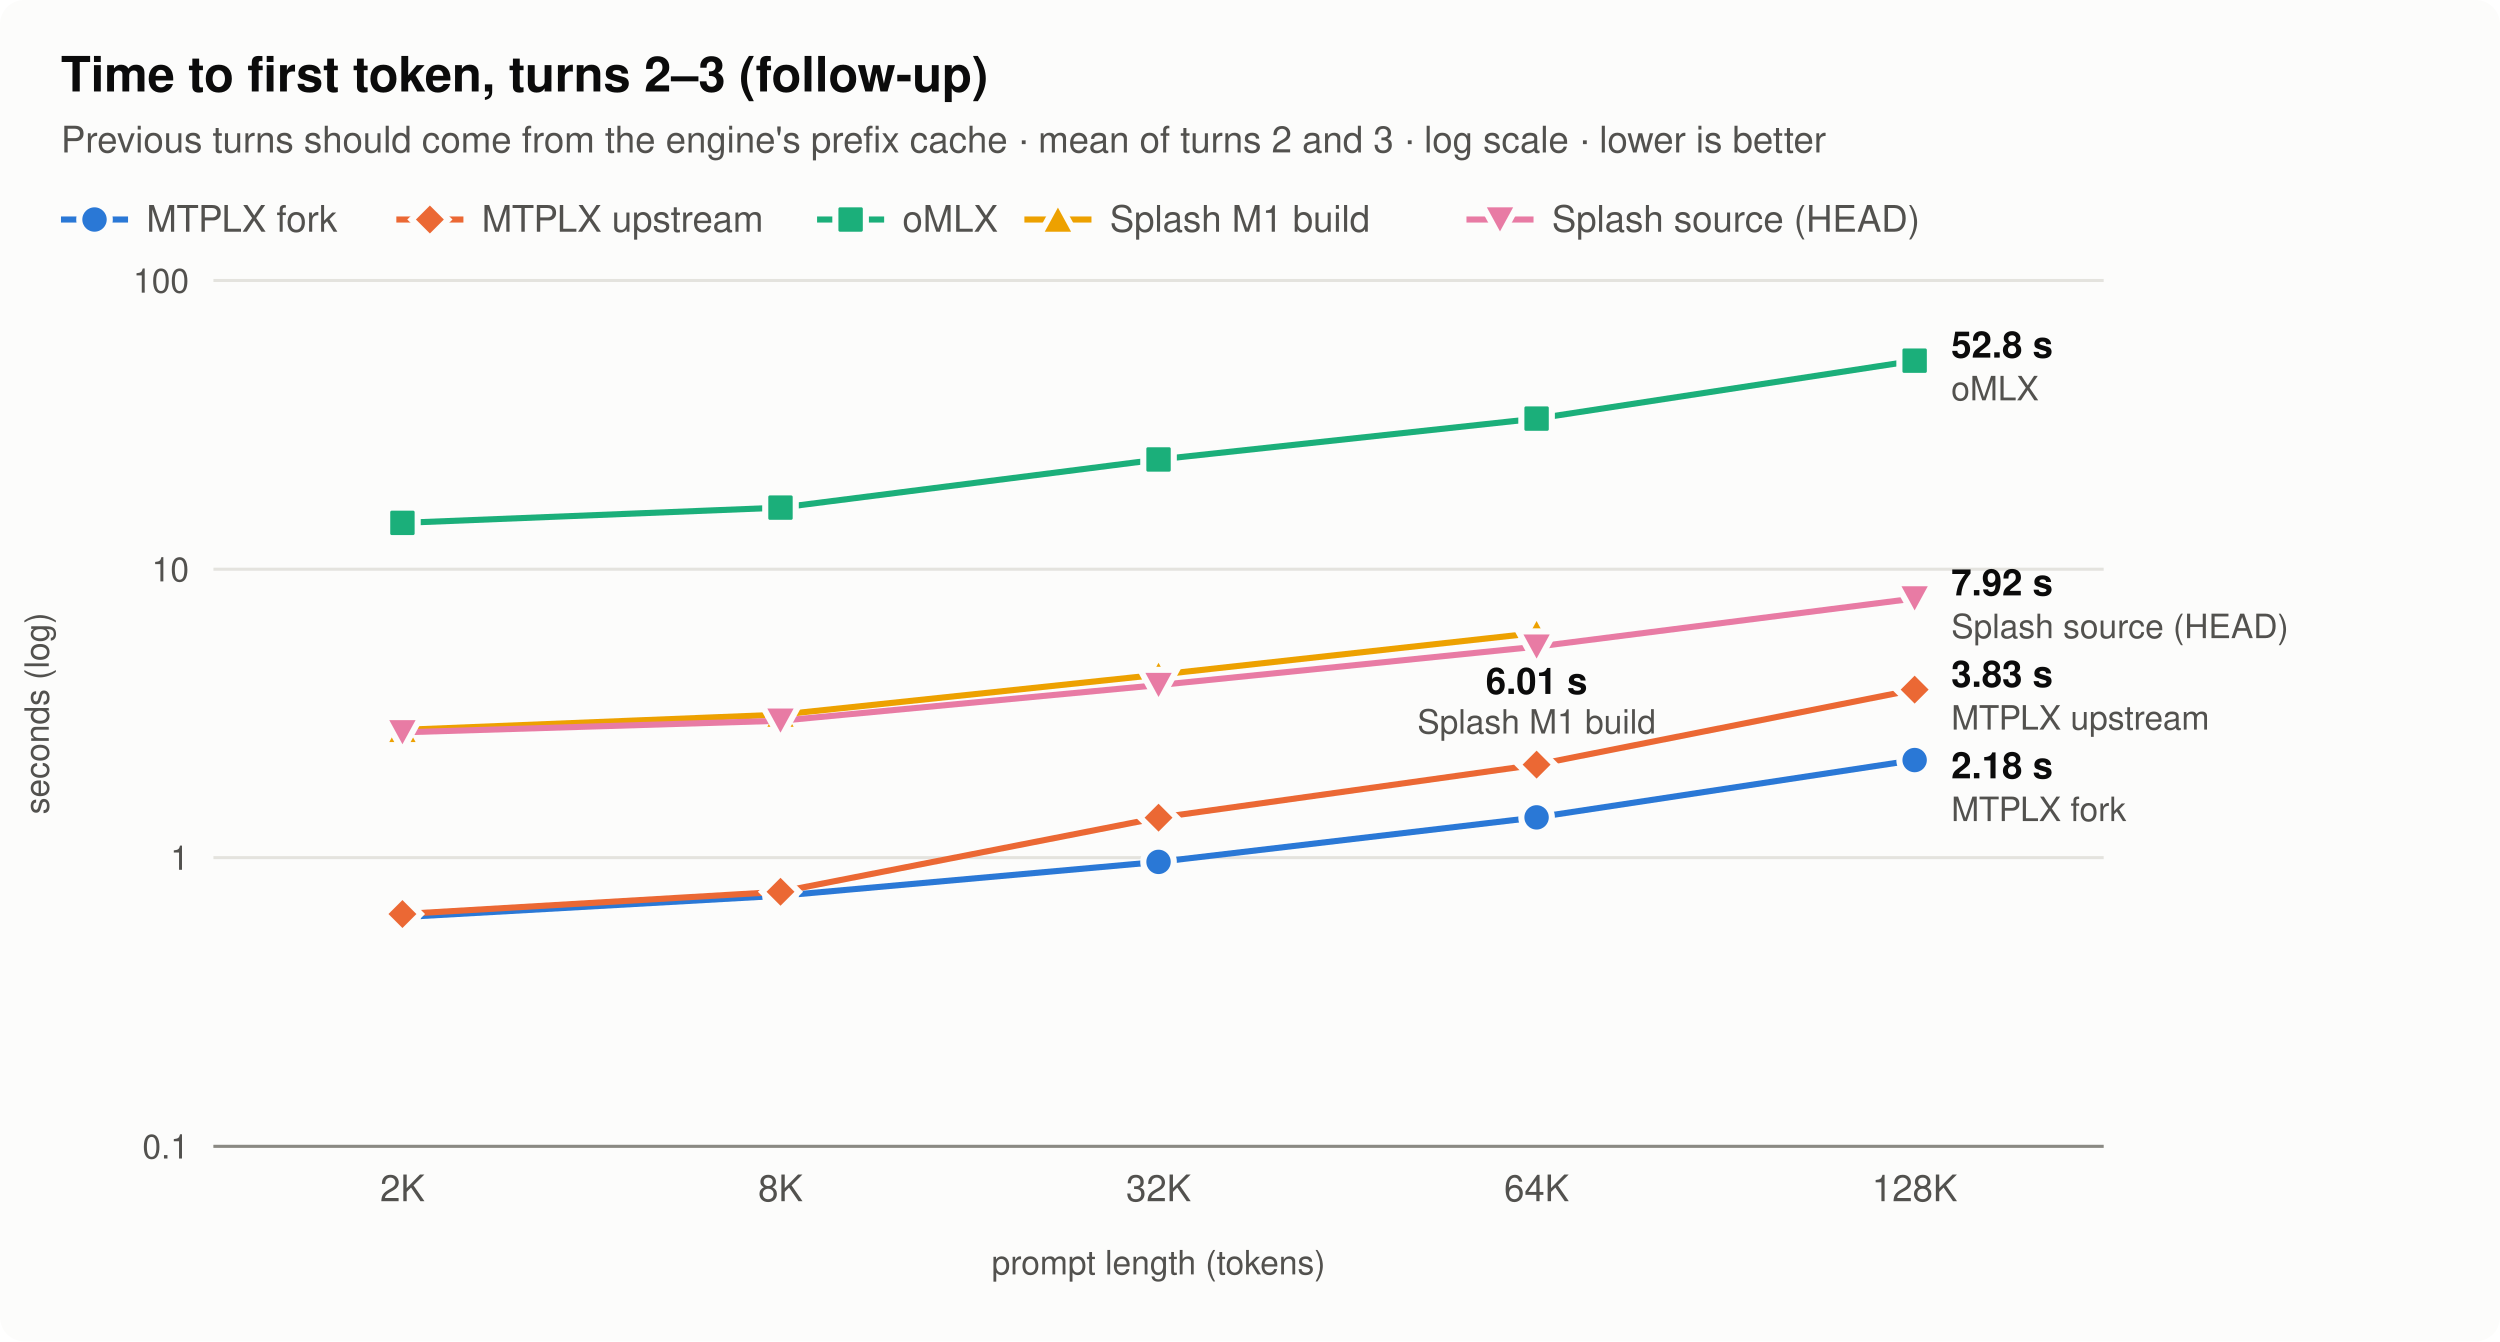
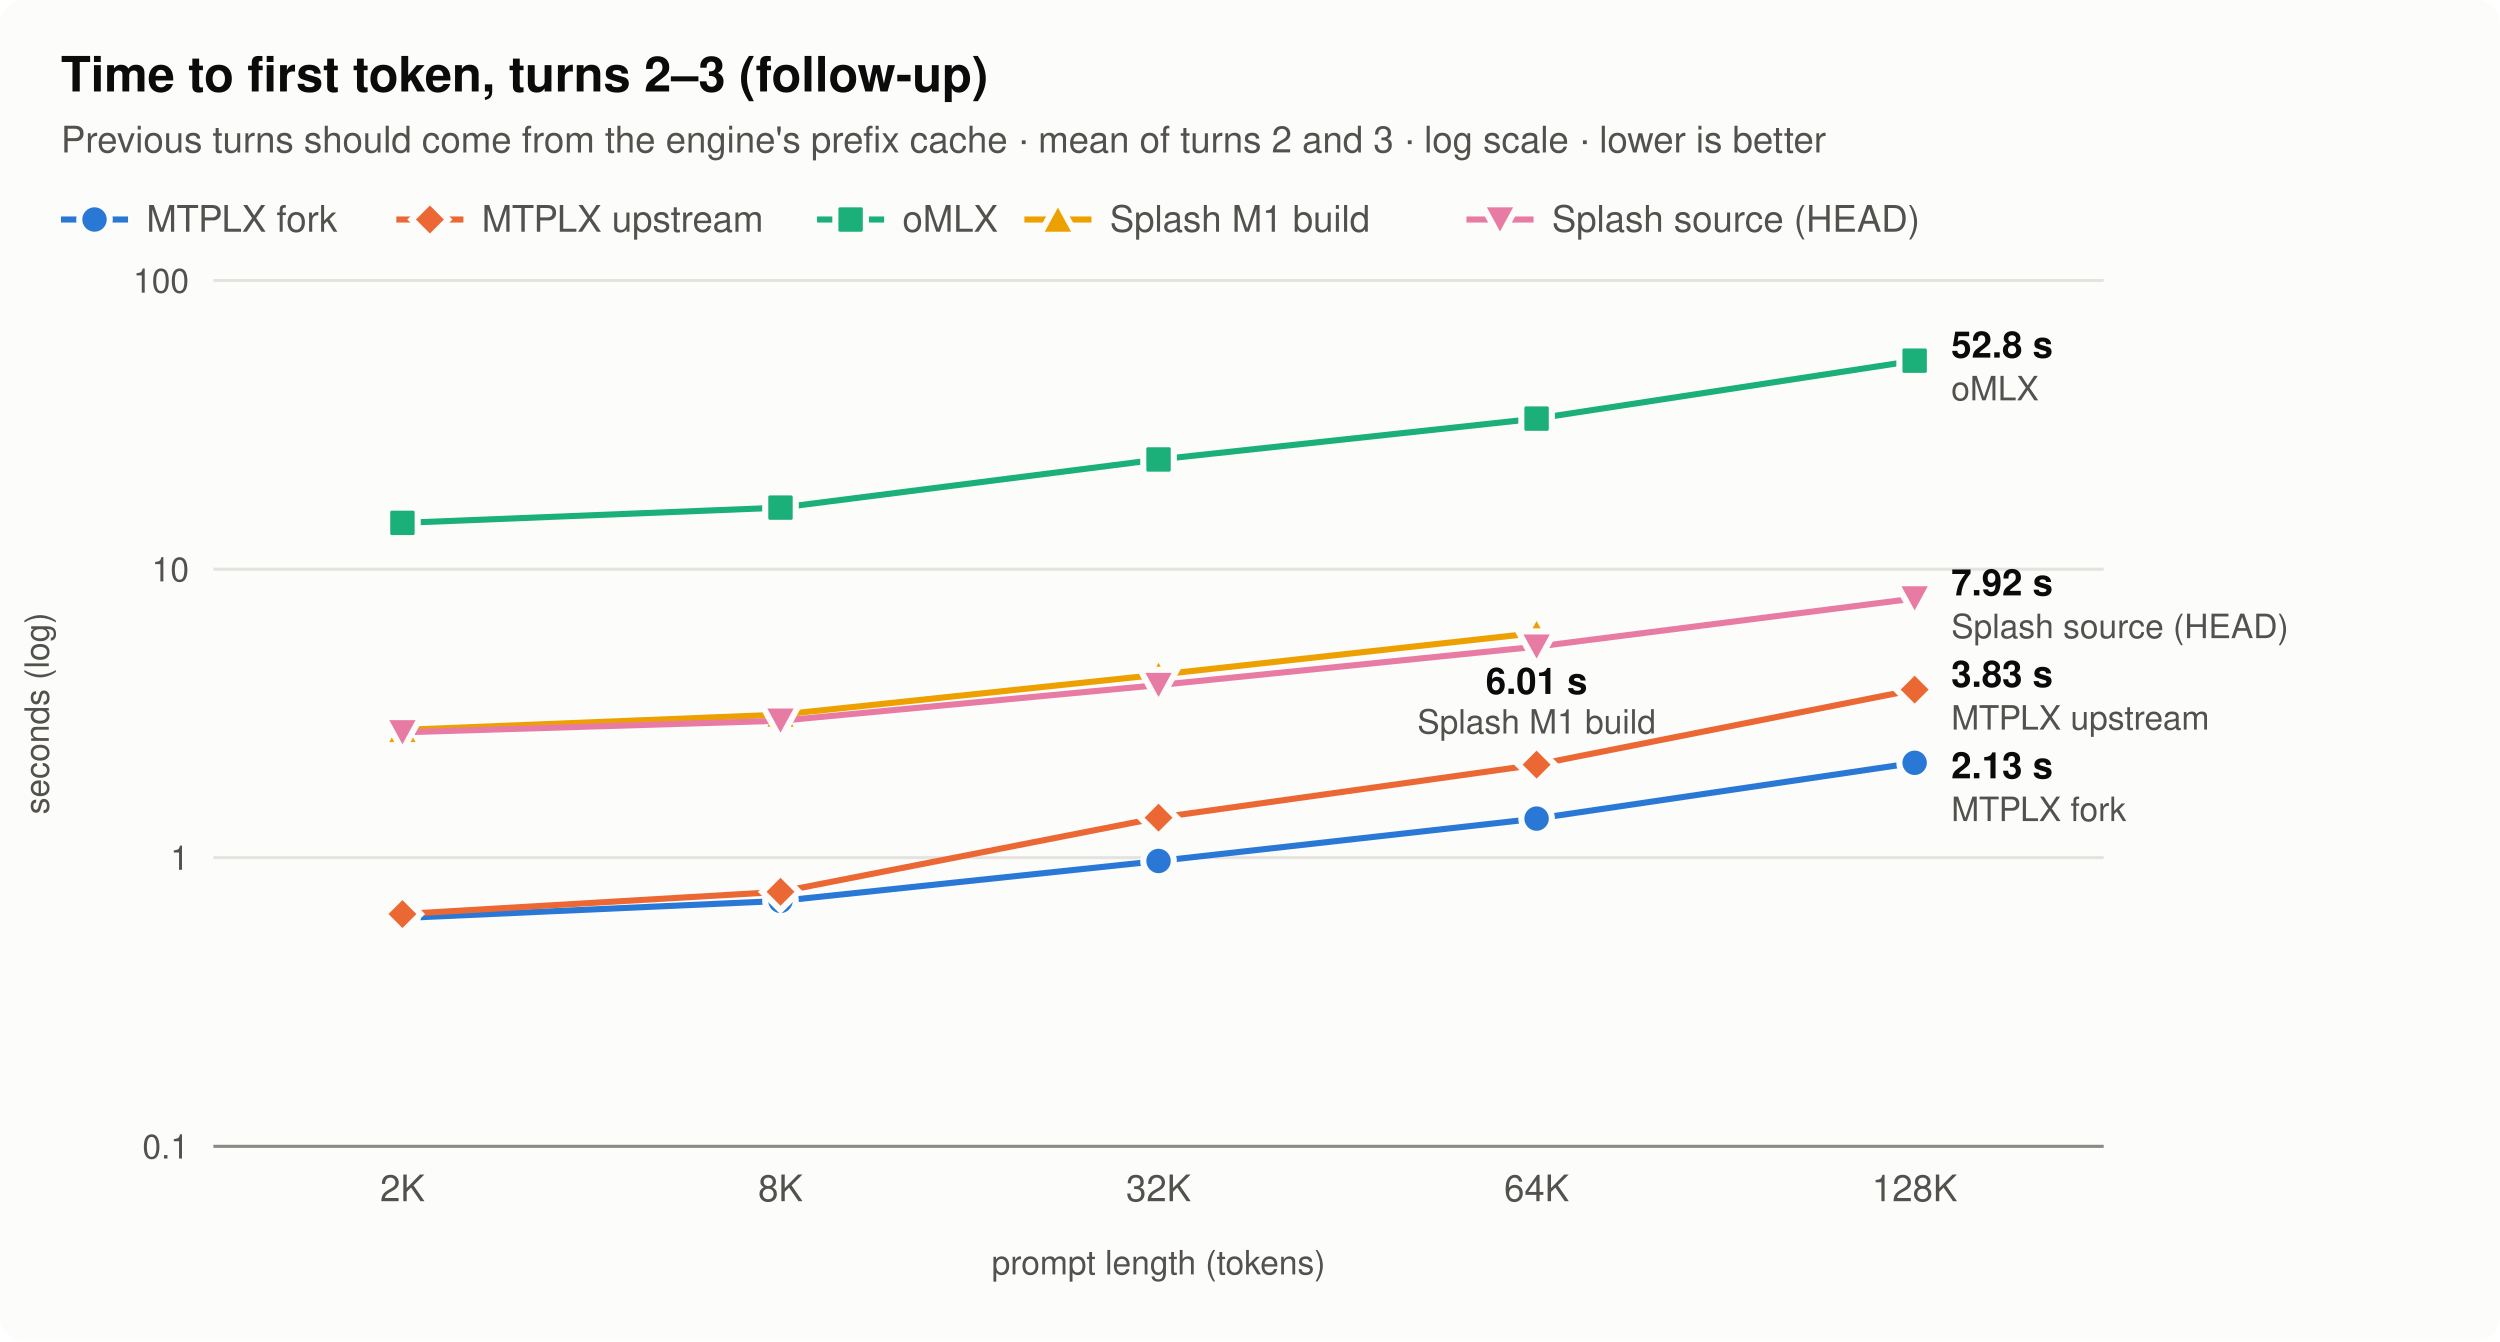
<svg xmlns="http://www.w3.org/2000/svg" viewBox="0 0 820 440" width="820" height="440" role="img" aria-label="Time to first token, turns 2–3 (follow-up)" font-family="-apple-system,BlinkMacSystemFont,Segoe UI,Helvetica,Arial,sans-serif">
  <rect width="820" height="440" rx="8" fill="#fcfcfb" />
  <text x="20" y="30" fill="#0b0b0b" font-size="16" font-weight="600">Time to first token, turns 2–3 (follow-up)</text>
  <text x="20" y="50" fill="#52514e" font-size="12">Previous turns should come from the engine's prefix cache · mean of turns 2 and 3 · log scale · lower is better</text>
  <line x1="20" x2="42" y1="72" y2="72" stroke="#2a78d6" stroke-width="2" />
  <circle cx="31" cy="72" r="5" fill="#2a78d6" stroke="#fcfcfb" stroke-width="2" />
  <text x="48" y="76" fill="#52514e" font-size="12">MTPLX fork</text>
  <line x1="130" x2="152" y1="72" y2="72" stroke="#eb6834" stroke-width="2" />
  <path d="M141 66L147 72L141 78L135 72Z" fill="#eb6834" stroke="#fcfcfb" stroke-width="2" />
  <text x="158" y="76" fill="#52514e" font-size="12">MTPLX upstream</text>
  <line x1="268" x2="290" y1="72" y2="72" stroke="#1baf7a" stroke-width="2" />
  <rect x="274" y="67" width="10" height="10" rx="1.5" fill="#1baf7a" stroke="#fcfcfb" stroke-width="2" />
  <text x="296" y="76" fill="#52514e" font-size="12">oMLX</text>
  <line x1="336" x2="358" y1="72" y2="72" stroke="#eda100" stroke-width="2" />
  <path d="M347 66L353 77L341 77Z" fill="#eda100" stroke="#fcfcfb" stroke-width="2" />
  <text x="364" y="76" fill="#52514e" font-size="12">Splash M1 build</text>
  <line x1="481" x2="503" y1="72" y2="72" stroke="#e87ba4" stroke-width="2" />
  <path d="M492 78L498 67L486 67Z" fill="#e87ba4" stroke="#fcfcfb" stroke-width="2" />
  <text x="509" y="76" fill="#52514e" font-size="12">Splash source (HEAD)</text>
  <line x1="70" x2="690" y1="376.0" y2="376.0" stroke="#e4e3de" />
  <text x="62" y="380.0" fill="#52514e" font-size="11" text-anchor="end">0.1</text>
  <line x1="70" x2="690" y1="281.3" y2="281.3" stroke="#e4e3de" />
  <text x="62" y="285.3" fill="#52514e" font-size="11" text-anchor="end">1</text>
  <line x1="70" x2="690" y1="186.7" y2="186.7" stroke="#e4e3de" />
  <text x="62" y="190.7" fill="#52514e" font-size="11" text-anchor="end">10</text>
  <line x1="70" x2="690" y1="92.0" y2="92.0" stroke="#e4e3de" />
  <text x="62" y="96.0" fill="#52514e" font-size="11" text-anchor="end">100</text>
  <line x1="70" x2="690" y1="376" y2="376" stroke="#8a8983" />
  <text x="132.0" y="394" fill="#52514e" font-size="12" text-anchor="middle">2K</text>
  <text x="256.0" y="394" fill="#52514e" font-size="12" text-anchor="middle">8K</text>
  <text x="380.0" y="394" fill="#52514e" font-size="12" text-anchor="middle">32K</text>
  <text x="504.0" y="394" fill="#52514e" font-size="12" text-anchor="middle">64K</text>
  <text x="628.0" y="394" fill="#52514e" font-size="12" text-anchor="middle">128K</text>
  <text x="380.0" y="418" fill="#52514e" font-size="11" text-anchor="middle">prompt length (tokens)</text>
  <text x="16" y="234.0" fill="#52514e" font-size="11" text-anchor="middle" transform="rotate(-90 16 234.0)">seconds (log)</text>
-   <polyline points="132.0,300.8 256.0,293.8 380.0,282.7 504.0,268.1 628.0,249.3" fill="none" stroke="#2a78d6" stroke-width="2" stroke-linejoin="round" />
-   <circle cx="132.0" cy="300.8" r="5" fill="#2a78d6" stroke="#fcfcfb" stroke-width="2" />
-   <circle cx="256.0" cy="293.8" r="5" fill="#2a78d6" stroke="#fcfcfb" stroke-width="2" />
-   <circle cx="380.0" cy="282.7" r="5" fill="#2a78d6" stroke="#fcfcfb" stroke-width="2" />
-   <circle cx="504.0" cy="268.1" r="5" fill="#2a78d6" stroke="#fcfcfb" stroke-width="2" />
-   <circle cx="628.0" cy="249.3" r="5" fill="#2a78d6" stroke="#fcfcfb" stroke-width="2" />
+   <polyline points="132.0,301.1 256.0,295.5 380.0,282.4 504.0,268.5 628.0,250.2" fill="none" stroke="#2a78d6" stroke-width="2" stroke-linejoin="round" />
+   <circle cx="132.0" cy="301.1" r="5" fill="#2a78d6" stroke="#fcfcfb" stroke-width="2" />
+   <circle cx="256.0" cy="295.5" r="5" fill="#2a78d6" stroke="#fcfcfb" stroke-width="2" />
+   <circle cx="380.0" cy="282.4" r="5" fill="#2a78d6" stroke="#fcfcfb" stroke-width="2" />
+   <circle cx="504.0" cy="268.5" r="5" fill="#2a78d6" stroke="#fcfcfb" stroke-width="2" />
+   <circle cx="628.0" cy="250.2" r="5" fill="#2a78d6" stroke="#fcfcfb" stroke-width="2" />
  <polyline points="132.0,299.8 256.0,292.5 380.0,268.2 504.0,250.8 628.0,226.2" fill="none" stroke="#eb6834" stroke-width="2" stroke-linejoin="round" />
  <path d="M132.0 293.8L138.0 299.8L132.0 305.8L126.0 299.8Z" fill="#eb6834" stroke="#fcfcfb" stroke-width="2" />
  <path d="M256.0 286.5L262.0 292.5L256.0 298.5L250.0 292.5Z" fill="#eb6834" stroke="#fcfcfb" stroke-width="2" />
  <path d="M380.0 262.2L386.0 268.2L380.0 274.2L374.0 268.2Z" fill="#eb6834" stroke="#fcfcfb" stroke-width="2" />
  <path d="M504.0 244.8L510.0 250.8L504.0 256.8L498.0 250.8Z" fill="#eb6834" stroke="#fcfcfb" stroke-width="2" />
  <path d="M628.0 220.2L634.0 226.2L628.0 232.2L622.0 226.2Z" fill="#eb6834" stroke="#fcfcfb" stroke-width="2" />
  <polyline points="132.0,171.5 256.0,166.5 380.0,150.7 504.0,137.3 628.0,118.3" fill="none" stroke="#1baf7a" stroke-width="2" stroke-linejoin="round" />
  <rect x="127.0" y="166.5" width="10" height="10" rx="1.5" fill="#1baf7a" stroke="#fcfcfb" stroke-width="2" />
  <rect x="251.0" y="161.5" width="10" height="10" rx="1.5" fill="#1baf7a" stroke="#fcfcfb" stroke-width="2" />
  <rect x="375.0" y="145.7" width="10" height="10" rx="1.5" fill="#1baf7a" stroke="#fcfcfb" stroke-width="2" />
  <rect x="499.0" y="132.3" width="10" height="10" rx="1.5" fill="#1baf7a" stroke="#fcfcfb" stroke-width="2" />
  <rect x="623.0" y="113.3" width="10" height="10" rx="1.5" fill="#1baf7a" stroke="#fcfcfb" stroke-width="2" />
  <polyline points="132.0,239.4 256.0,234.4 380.0,221.3 504.0,207.6" fill="none" stroke="#eda100" stroke-width="2" stroke-linejoin="round" />
  <path d="M132.0 233.4L138.0 244.4L126.0 244.4Z" fill="#eda100" stroke="#fcfcfb" stroke-width="2" />
  <path d="M256.0 228.4L262.0 239.4L250.0 239.4Z" fill="#eda100" stroke="#fcfcfb" stroke-width="2" />
  <path d="M380.0 215.3L386.0 226.3L374.0 226.3Z" fill="#eda100" stroke="#fcfcfb" stroke-width="2" />
  <path d="M504.0 201.6L510.0 212.6L498.0 212.6Z" fill="#eda100" stroke="#fcfcfb" stroke-width="2" />
  <text x="504.0" y="227.6" fill="#0b0b0b" font-size="12" font-weight="600" text-anchor="middle">6.01 s</text>
  <text x="504.0" y="240.6" fill="#52514e" font-size="11" text-anchor="middle">Splash M1 build</text>
  <polyline points="132.0,240.2 256.0,236.4 380.0,224.7 504.0,212.1 628.0,196.3" fill="none" stroke="#e87ba4" stroke-width="2" stroke-linejoin="round" />
  <path d="M132.0 246.2L138.0 235.2L126.0 235.2Z" fill="#e87ba4" stroke="#fcfcfb" stroke-width="2" />
  <path d="M256.0 242.4L262.0 231.4L250.0 231.4Z" fill="#e87ba4" stroke="#fcfcfb" stroke-width="2" />
  <path d="M380.0 230.7L386.0 219.7L374.0 219.7Z" fill="#e87ba4" stroke="#fcfcfb" stroke-width="2" />
  <path d="M504.0 218.1L510.0 207.1L498.0 207.1Z" fill="#e87ba4" stroke="#fcfcfb" stroke-width="2" />
  <path d="M628.0 202.3L634.0 191.3L622.0 191.3Z" fill="#e87ba4" stroke="#fcfcfb" stroke-width="2" />
  <text x="640.0" y="117.3" fill="#0b0b0b" font-size="12" font-weight="600">52.8 s</text>
  <text x="640.0" y="131.3" fill="#52514e" font-size="11">oMLX</text>
  <text x="640.0" y="195.3" fill="#0b0b0b" font-size="12" font-weight="600">7.92 s</text>
  <text x="640.0" y="209.3" fill="#52514e" font-size="11">Splash source (HEAD)</text>
  <text x="640.0" y="225.3" fill="#0b0b0b" font-size="12" font-weight="600">3.83 s</text>
  <text x="640.0" y="239.3" fill="#52514e" font-size="11">MTPLX upstream</text>
-   <text x="640.0" y="255.3" fill="#0b0b0b" font-size="12" font-weight="600">2.18 s</text>
+   <text x="640.0" y="255.3" fill="#0b0b0b" font-size="12" font-weight="600">2.13 s</text>
  <text x="640.0" y="269.3" fill="#52514e" font-size="11">MTPLX fork</text>
</svg>
